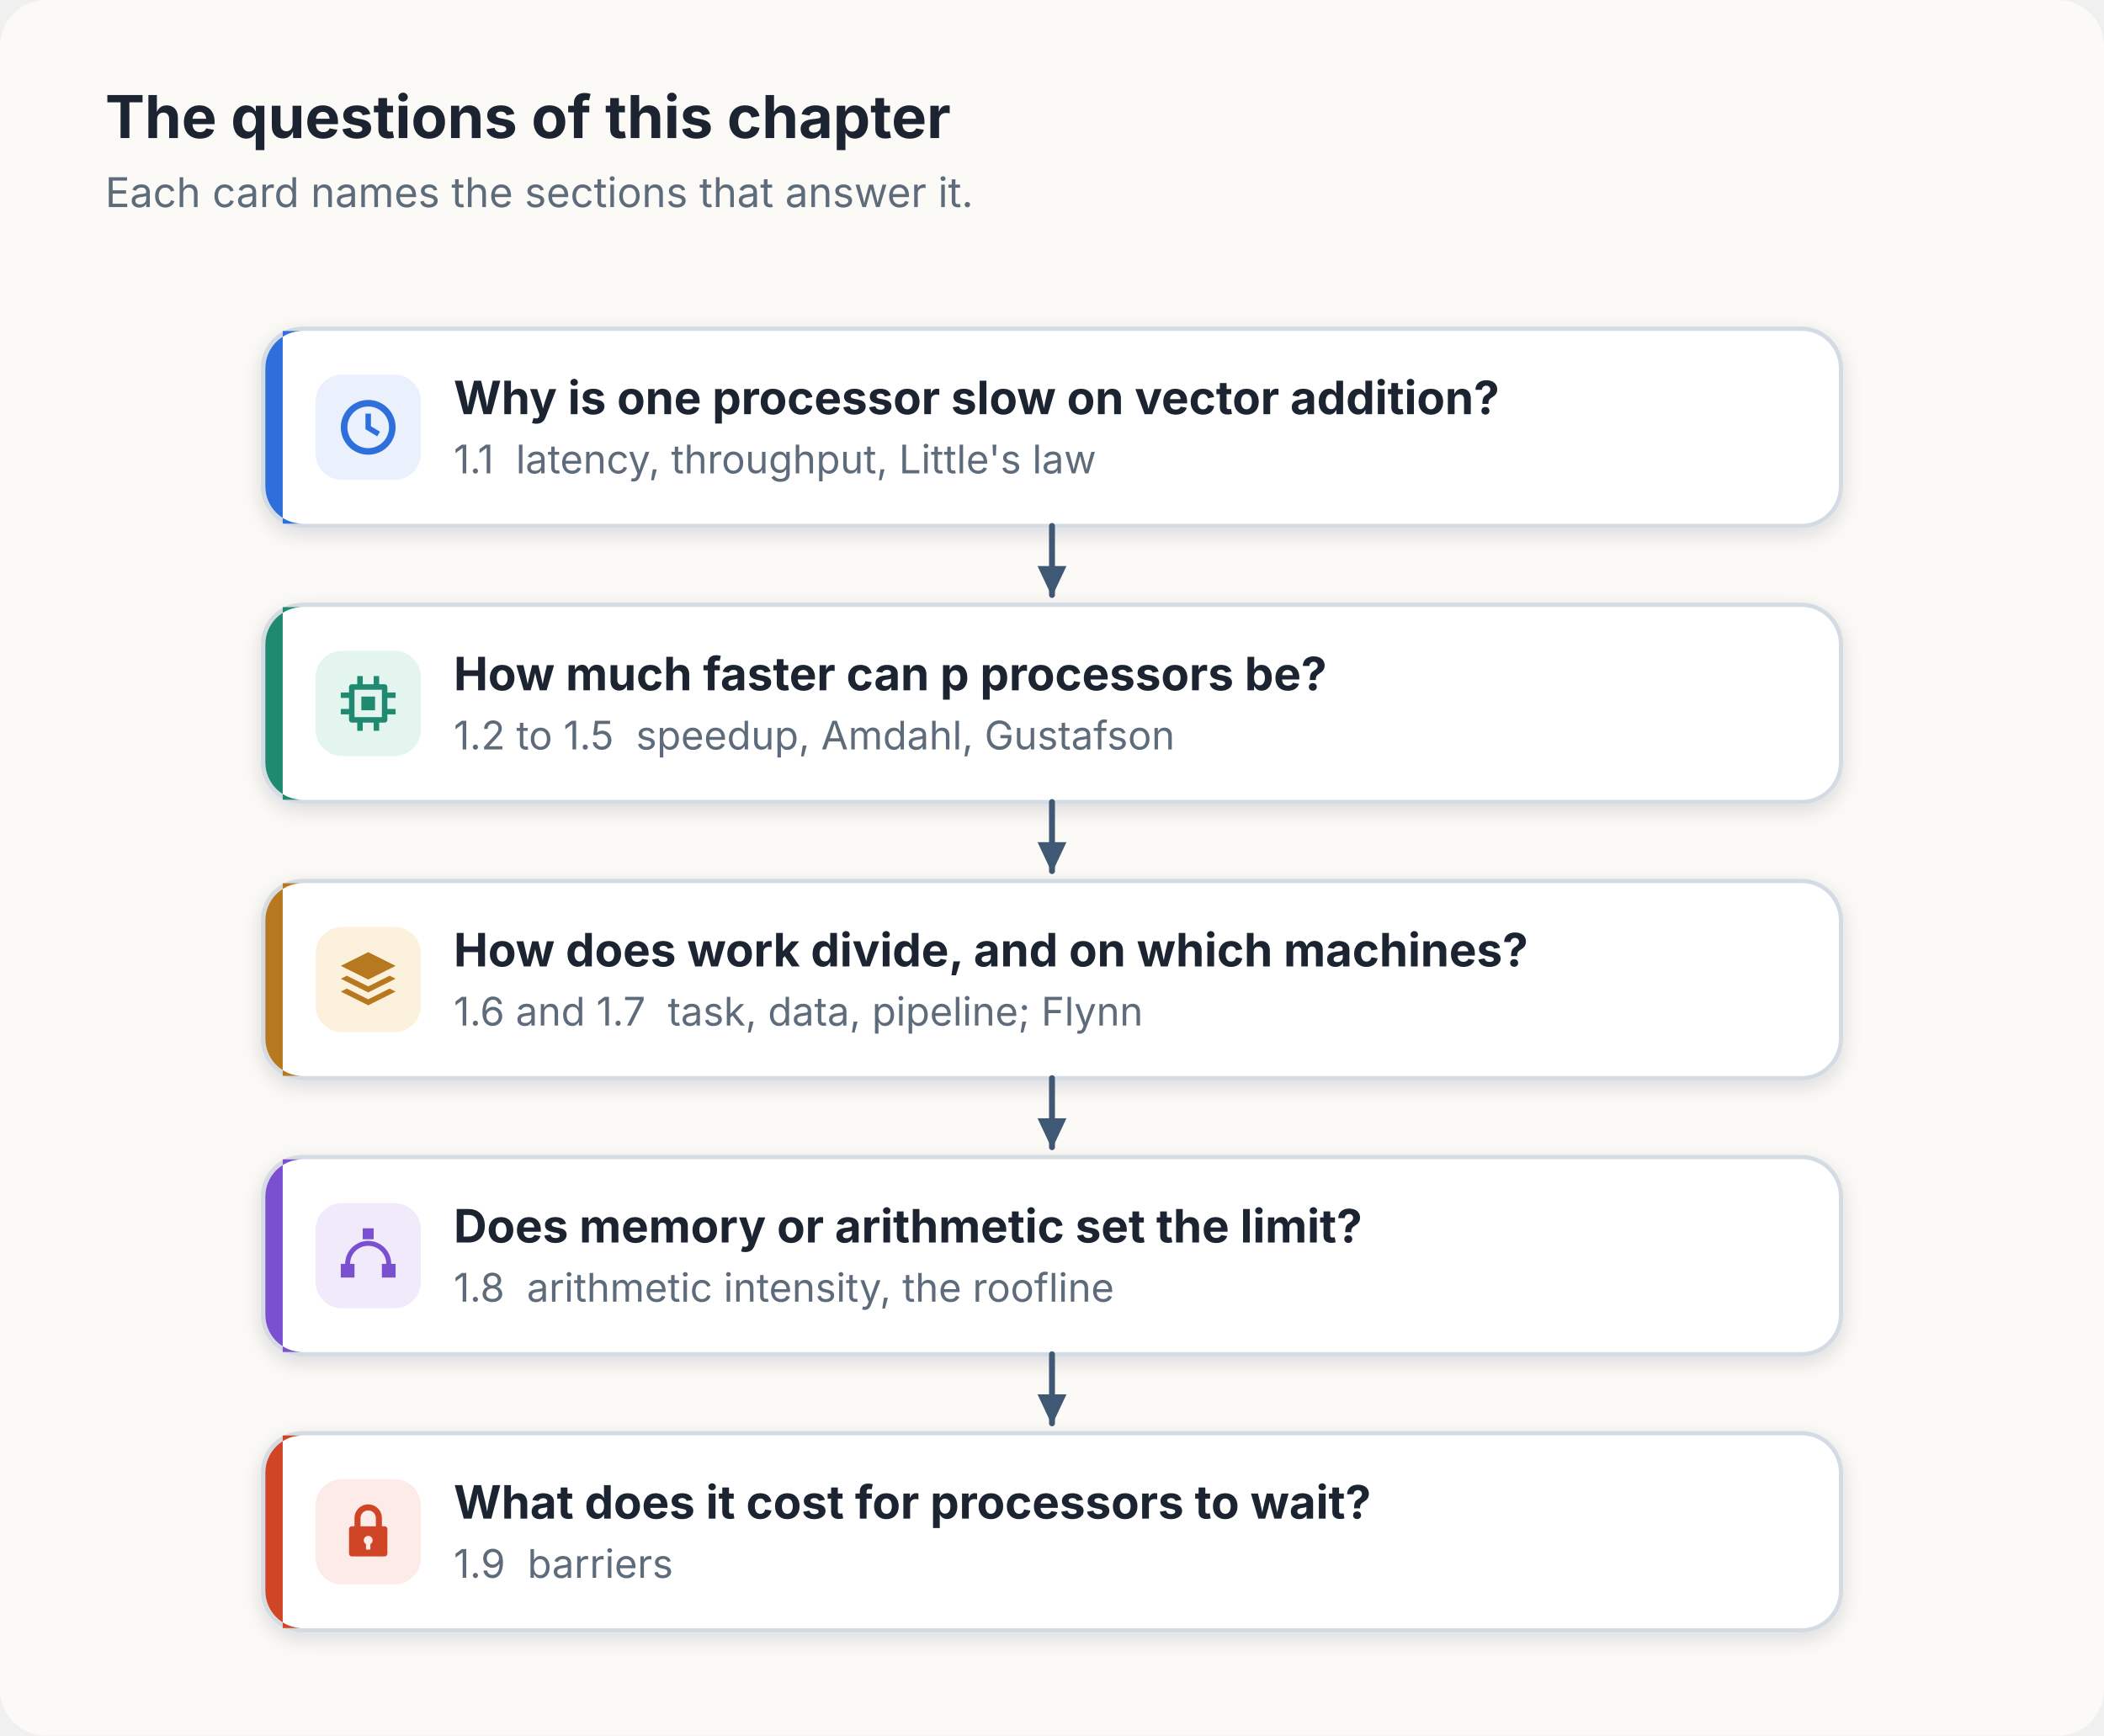
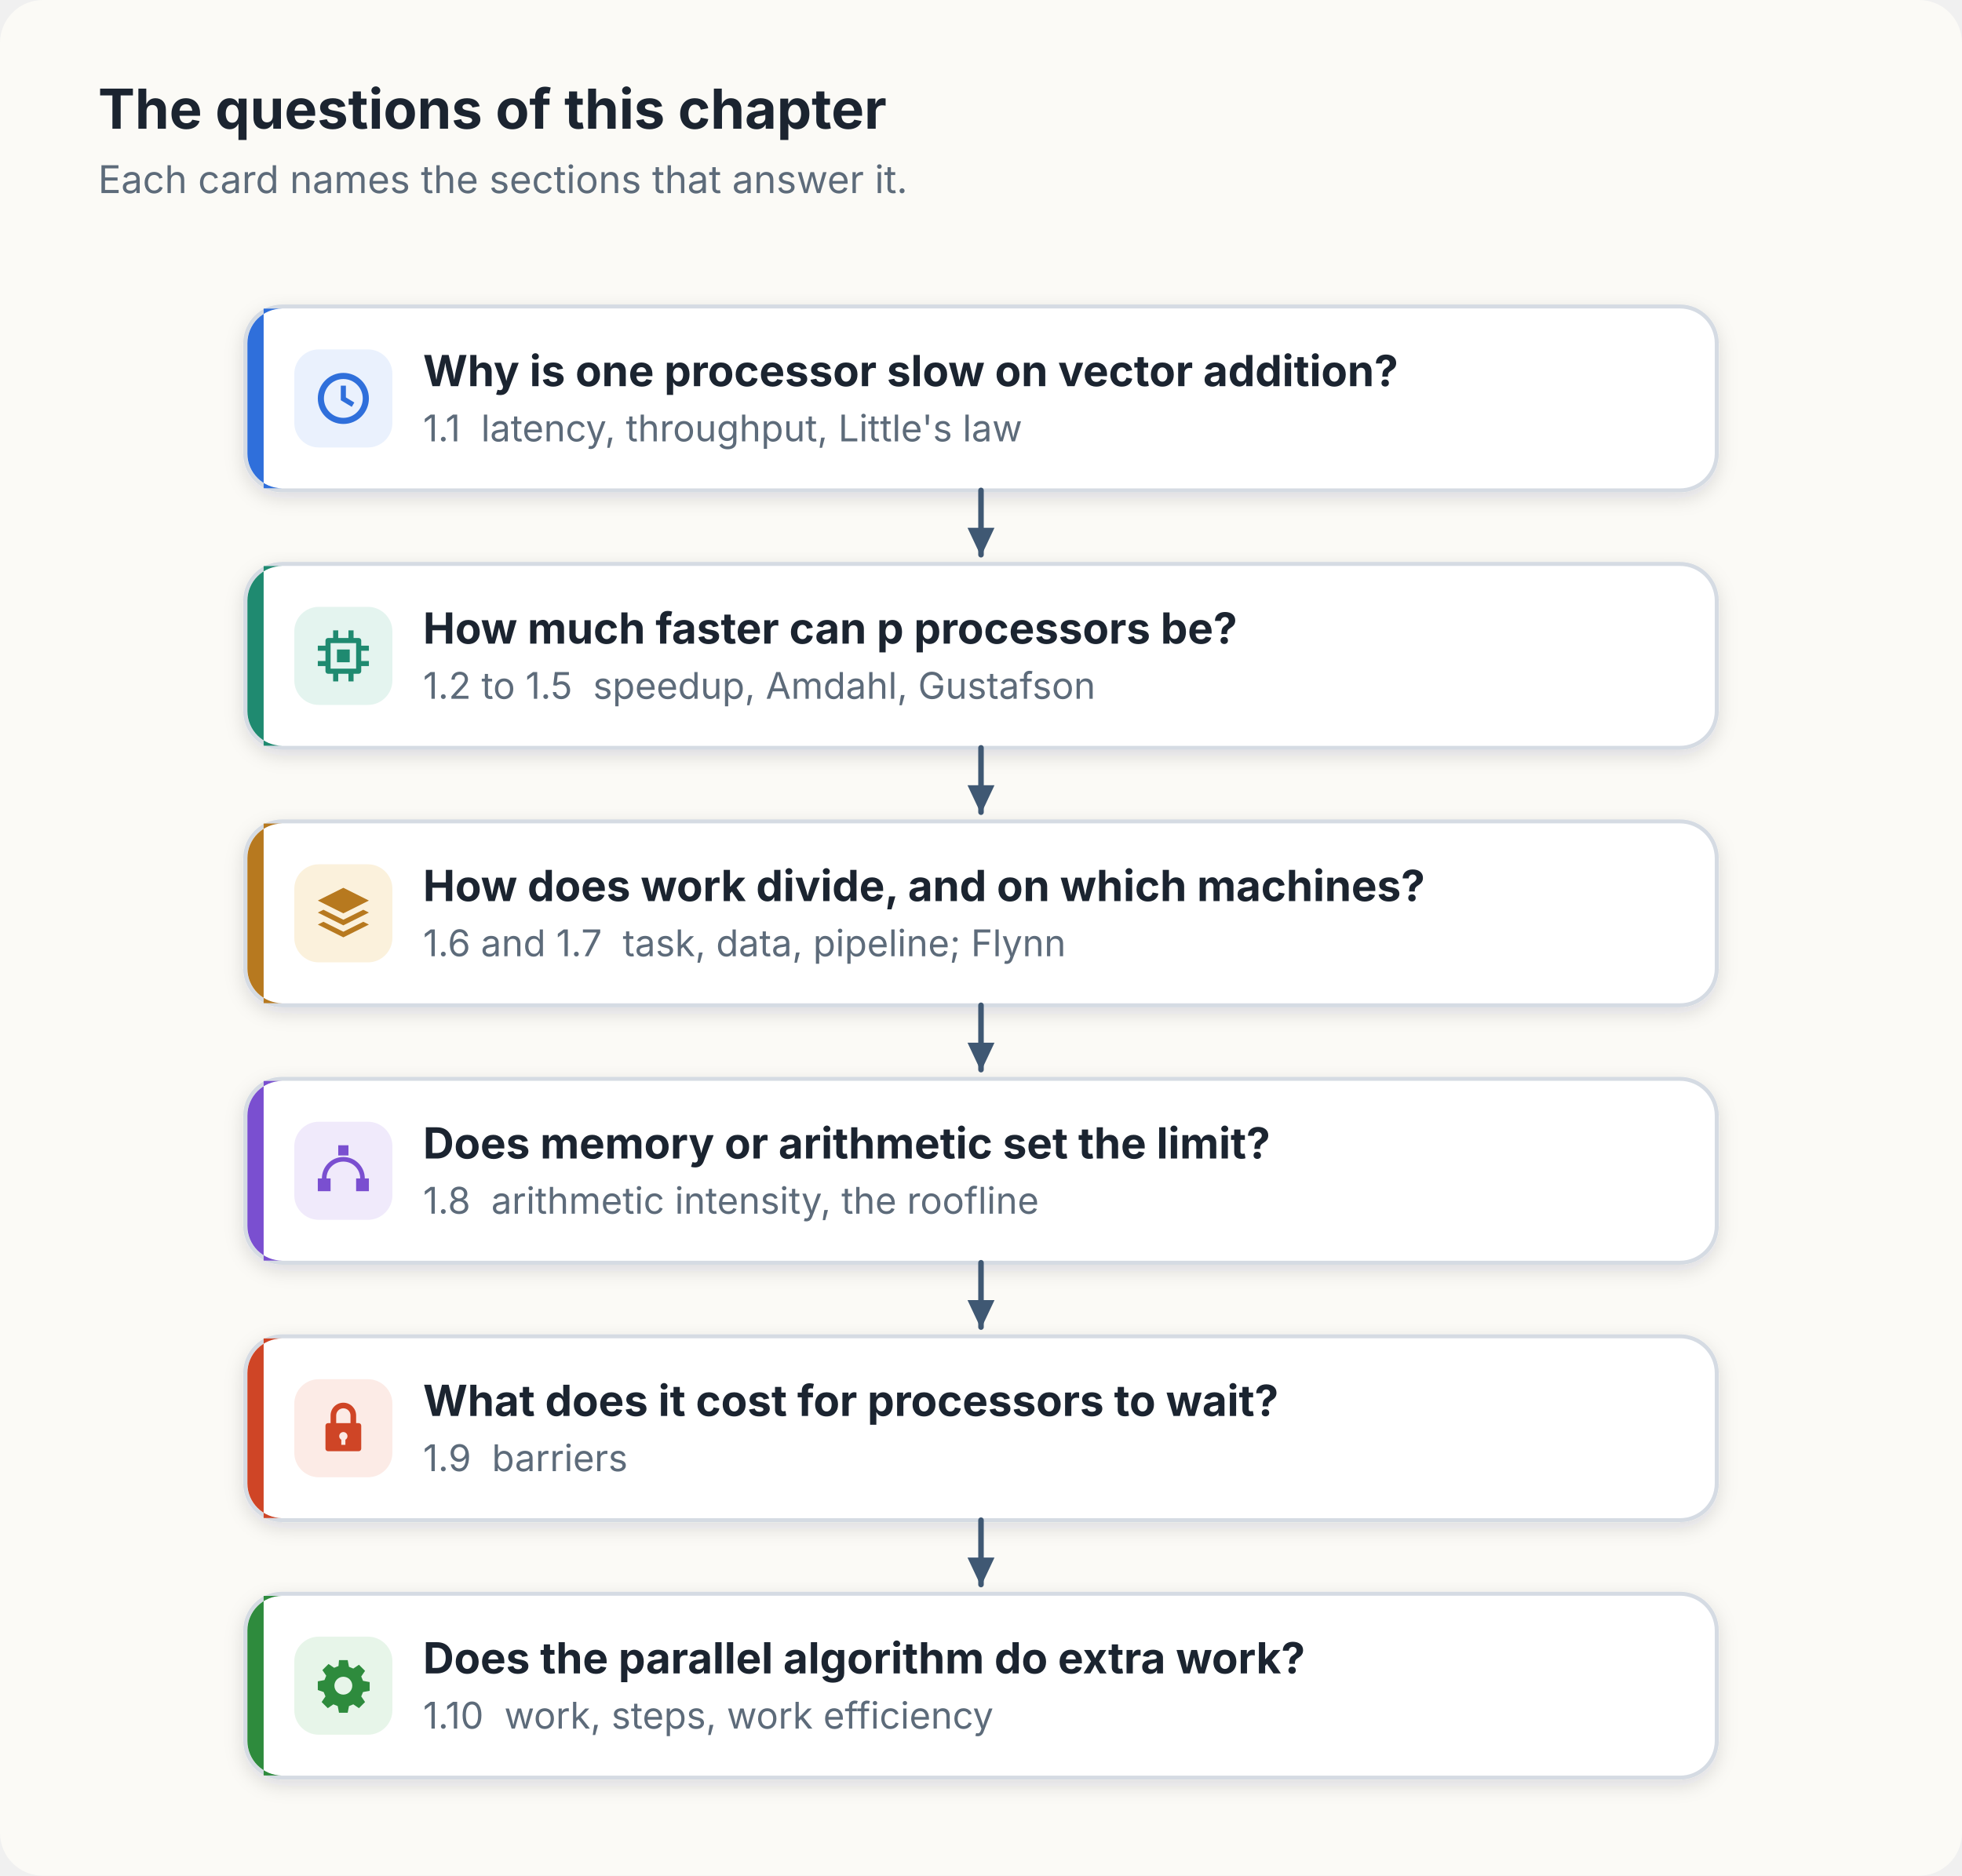
- <svg xmlns="http://www.w3.org/2000/svg" viewBox="0 0 640 528" width="640" height="528" role="img" aria-label="Five cards, one below the other, joined by arrows. 1: why is one processor slow on vector addition? Section 1.1. 2: how much faster can p processors be? Sections 1.2 to 1.5. 3: how does work divide, and on which machines? Sections 1.6 and 1.7. 4: does memory or arithmetic set the limit? Section 1.8. 5: what does it cost for processors to wait? Section 1.9.">
+ <svg xmlns="http://www.w3.org/2000/svg" viewBox="0 0 640 612" width="640" height="612" role="img" aria-label="Six cards, one below the other, joined by arrows. 1: why is one processor slow on vector addition? Section 1.1. 2: how much faster can p processors be? Sections 1.2 to 1.5. 3: how does work divide, and on which machines? Sections 1.6 and 1.7. 4: does memory or arithmetic set the limit? Section 1.8. 5: what does it cost for processors to wait? Section 1.9. 6: does the parallel algorithm do extra work? Section 1.10.">
  <style>
    text { font-family: Inter, "Segoe UI", "Helvetica Neue", Helvetica, Arial, sans-serif; fill: #1B2430; }
    .title { font-size: 18px; font-weight: 650; }
    .lede { font-size: 12.5px; fill: #5D6B7A; }
    .name { font-size: 14px; font-weight: 650; }
    .sub { font-size: 12px; fill: #5D6B7A; }
    .note { font-size: 12px; fill: #5D6B7A; }
    .tab { font-size: 11.5px; font-weight: 650; letter-spacing: 0.04em; fill: #5D6B7A; }
    .mono { font-family: "JetBrains Mono", "SF Mono", Menlo, Consolas, monospace; font-size: 12px; }
    .dim { fill: #8794A3; }
    .strong { font-weight: 700; }
    .trap { fill: #CF4526; font-weight: 700; }
    .pill { font-size: 11px; font-weight: 600; }
    .wire { fill: none; stroke: #3F5873; stroke-width: 1.8; stroke-linecap: round; stroke-linejoin: round; }
    .wire.danger { stroke: #CF4526; stroke-dasharray: 6 5; }
    .wire.idle { stroke: #7F8EA0; stroke-dasharray: 2 5; }
  </style>
  <defs>
    <filter id="lift" x="-10%" y="-10%" width="120%" height="135%">
      <feDropShadow dx="0" dy="2" stdDeviation="3" flood-color="#1B2430" flood-opacity="0.13" />
    </filter>
    <linearGradient id="thor-body" x1="0" y1="0" x2="0" y2="1">
      <stop offset="0" stop-color="#C6CCD5" />
      <stop offset="1" stop-color="#979EA9" />
    </linearGradient>
    <linearGradient id="switch-body" x1="0" y1="0" x2="0" y2="1">
      <stop offset="0" stop-color="#3B4656" />
      <stop offset="1" stop-color="#232B37" />
    </linearGradient>
    <marker id="head" viewBox="0 0 10 10" refX="8.5" refY="5" markerUnits="userSpaceOnUse" markerWidth="11" markerHeight="11" orient="auto">
      <path d="M0.5,1 L9,5 L0.5,9 Z" fill="#3F5873" />
    </marker>
    <marker id="head-danger" viewBox="0 0 10 10" refX="8.5" refY="5" markerUnits="userSpaceOnUse" markerWidth="11" markerHeight="11" orient="auto">
      <path d="M0.5,1 L9,5 L0.5,9 Z" fill="#CF4526" />
    </marker>
    <marker id="head-idle" viewBox="0 0 10 10" refX="8.5" refY="5" markerUnits="userSpaceOnUse" markerWidth="11" markerHeight="11" orient="auto">
      <path d="M0.5,1 L9,5 L0.5,9 Z" fill="#7F8EA0" />
    </marker>
  </defs>
-   <rect width="640" height="528" rx="14" fill="#FBFAF6" />
+   <rect width="640" height="612" rx="14" fill="#FBFAF6" />
  <text x="32.0" y="42.0" class="title" text-anchor="start" xml:space="preserve">The questions of this chapter</text>
  <text x="32.0" y="63.0" class="lede" text-anchor="start" xml:space="preserve">Each card names the sections that answer it.</text>
  <rect x="80" y="100" width="480" height="60" rx="12" fill="#FFFFFF" stroke="#D5DBE3" stroke-width="1.3" filter="url(#lift)" />
  <path d="M92,100.7 H86 V159.3 H92 A11.3,11.3 0 0 1 80.7,148 V112 A11.3,11.3 0 0 1 92,100.7 Z" fill="#2F6FDB" />
  <rect x="96" y="114.0" width="32" height="32" rx="8" fill="#EAF1FD" />
  <g transform="translate(102.0,120.0) scale(0.8333)">
    <path d="M12 2a10 10 0 1 1 0 20 10 10 0 0 1 0-20zm0 2.4a7.6 7.6 0 1 0 0 15.2 7.6 7.6 0 0 0 0-15.2zM11 7h2v4.6l3.3 2-1 1.7-4.3-2.6z" fill="#2F6FDB" fill-rule="evenodd" />
  </g>
  <text x="138.0" y="126.0" class="name" text-anchor="start" xml:space="preserve">Why is one processor slow on vector addition?</text>
  <text x="138.0" y="144.0" class="sub" text-anchor="start" xml:space="preserve">1.1  latency, throughput, Little's law</text>
  <path d="M320,160 V181" fill="none" stroke="#3F5873" stroke-width="1.8" stroke-linecap="round" marker-end="url(#head)" />
  <rect x="80" y="184" width="480" height="60" rx="12" fill="#FFFFFF" stroke="#D5DBE3" stroke-width="1.3" filter="url(#lift)" />
  <path d="M92,184.7 H86 V243.3 H92 A11.3,11.3 0 0 1 80.7,232 V196 A11.3,11.3 0 0 1 92,184.7 Z" fill="#1F8A70" />
  <rect x="96" y="198.0" width="32" height="32" rx="8" fill="#E4F4EF" />
  <g transform="translate(102.0,204.0) scale(0.8333)">
    <path d="M8 2h2v3h4V2h2v3h2a1 1 0 0 1 1 1v2h3v2h-3v4h3v2h-3v2a1 1 0 0 1-1 1h-2v3h-2v-3h-4v3H8v-3H6a1 1 0 0 1-1-1v-2H2v-2h3v-4H2V8h3V6a1 1 0 0 1 1-1h2zM7 7v10h10V7zm2.5 2.5h5v5h-5z" fill="#1F8A70" fill-rule="evenodd" />
  </g>
  <text x="138.0" y="210.0" class="name" text-anchor="start" xml:space="preserve">How much faster can p processors be?</text>
  <text x="138.0" y="228.0" class="sub" text-anchor="start" xml:space="preserve">1.2 to 1.5  speedup, Amdahl, Gustafson</text>
  <path d="M320,244 V265" fill="none" stroke="#3F5873" stroke-width="1.8" stroke-linecap="round" marker-end="url(#head)" />
  <rect x="80" y="268" width="480" height="60" rx="12" fill="#FFFFFF" stroke="#D5DBE3" stroke-width="1.3" filter="url(#lift)" />
  <path d="M92,268.7 H86 V327.3 H92 A11.3,11.3 0 0 1 80.7,316 V280 A11.3,11.3 0 0 1 92,268.7 Z" fill="#B7791F" />
  <rect x="96" y="282.0" width="32" height="32" rx="8" fill="#FBF1DC" />
  <g transform="translate(102.0,288.0) scale(0.8333)">
    <path d="M12 2 2 7l10 5 10-5zm-7.8 8.6L2 11.7l10 5 10-5-2.2-1.1L12 14.5zm0 4.7L2 16.4l10 5 10-5-2.2-1.1L12 19.2z" fill="#B7791F" fill-rule="evenodd" />
  </g>
  <text x="138.0" y="294.0" class="name" text-anchor="start" xml:space="preserve">How does work divide, and on which machines?</text>
  <text x="138.0" y="312.0" class="sub" text-anchor="start" xml:space="preserve">1.6 and 1.7  task, data, pipeline; Flynn</text>
  <path d="M320,328 V349" fill="none" stroke="#3F5873" stroke-width="1.8" stroke-linecap="round" marker-end="url(#head)" />
  <rect x="80" y="352" width="480" height="60" rx="12" fill="#FFFFFF" stroke="#D5DBE3" stroke-width="1.3" filter="url(#lift)" />
  <path d="M92,352.7 H86 V411.3 H92 A11.3,11.3 0 0 1 80.7,400 V364 A11.3,11.3 0 0 1 92,352.7 Z" fill="#7A4FD0" />
  <rect x="96" y="366.0" width="32" height="32" rx="8" fill="#F0EAFB" />
  <g transform="translate(102.0,372.0) scale(0.8333)">
    <path d="M10 2h4v4h-4zM2 15h5v5H2zM17 15h5v5h-5zM3.6 15a8.4 8.4 0 0 1 16.8 0h-1.8a6.6 6.6 0 0 0-13.2 0z" fill="#7A4FD0" fill-rule="evenodd" />
  </g>
  <text x="138.0" y="378.0" class="name" text-anchor="start" xml:space="preserve">Does memory or arithmetic set the limit?</text>
  <text x="138.0" y="396.0" class="sub" text-anchor="start" xml:space="preserve">1.8  arithmetic intensity, the roofline</text>
  <path d="M320,412 V433" fill="none" stroke="#3F5873" stroke-width="1.8" stroke-linecap="round" marker-end="url(#head)" />
  <rect x="80" y="436" width="480" height="60" rx="12" fill="#FFFFFF" stroke="#D5DBE3" stroke-width="1.3" filter="url(#lift)" />
  <path d="M92,436.7 H86 V495.3 H92 A11.3,11.3 0 0 1 80.7,484 V448 A11.3,11.3 0 0 1 92,436.7 Z" fill="#CF4526" />
  <rect x="96" y="450.0" width="32" height="32" rx="8" fill="#FCEBE6" />
  <g transform="translate(102.0,456.0) scale(0.8333)">
    <path d="M7 10V7a5 5 0 0 1 10 0v3h1a1 1 0 0 1 1 1v9a1 1 0 0 1-1 1H6a1 1 0 0 1-1-1v-9a1 1 0 0 1 1-1zm2.2 0h5.6V7a2.8 2.8 0 0 0-5.6 0zM12 13.5a1.6 1.6 0 0 0-.8 3v2h1.6v-2a1.6 1.6 0 0 0-.8-3z" fill="#CF4526" fill-rule="evenodd" />
  </g>
  <text x="138.0" y="462.0" class="name" text-anchor="start" xml:space="preserve">What does it cost for processors to wait?</text>
  <text x="138.0" y="480.0" class="sub" text-anchor="start" xml:space="preserve">1.9  barriers</text>
+   <path d="M320,496 V517" fill="none" stroke="#3F5873" stroke-width="1.8" stroke-linecap="round" marker-end="url(#head)" />
+   <rect x="80" y="520" width="480" height="60" rx="12" fill="#FFFFFF" stroke="#D5DBE3" stroke-width="1.3" filter="url(#lift)" />
+   <path d="M92,520.7 H86 V579.3 H92 A11.3,11.3 0 0 1 80.7,568 V532 A11.3,11.3 0 0 1 92,520.7 Z" fill="#2E8B3D" />
+   <rect x="96" y="534.0" width="32" height="32" rx="8" fill="#E7F5E9" />
+   <g transform="translate(102.0,540.0) scale(0.8333)">
+     <path d="M10.3 2h3.4l.5 2.6 1.7.7 2.2-1.5 2.4 2.4-1.5 2.2.7 1.7 2.6.5v3.4l-2.6.5-.7 1.7 1.5 2.2-2.4 2.4-2.2-1.5-1.7.7-.5 2.6h-3.4l-.5-2.6-1.7-.7-2.2 1.5-2.4-2.4 1.5-2.2-.7-1.7L2 13.7v-3.4l2.6-.5.7-1.7-1.5-2.2 2.4-2.4 2.2 1.5 1.7-.7zM12 8.5a3.5 3.5 0 1 0 0 7 3.5 3.5 0 0 0 0-7z" fill="#2E8B3D" fill-rule="evenodd" />
+   </g>
+   <text x="138.0" y="546.0" class="name" text-anchor="start" xml:space="preserve">Does the parallel algorithm do extra work?</text>
+   <text x="138.0" y="564.0" class="sub" text-anchor="start" xml:space="preserve">1.10  work, steps, work efficiency</text>
</svg>
